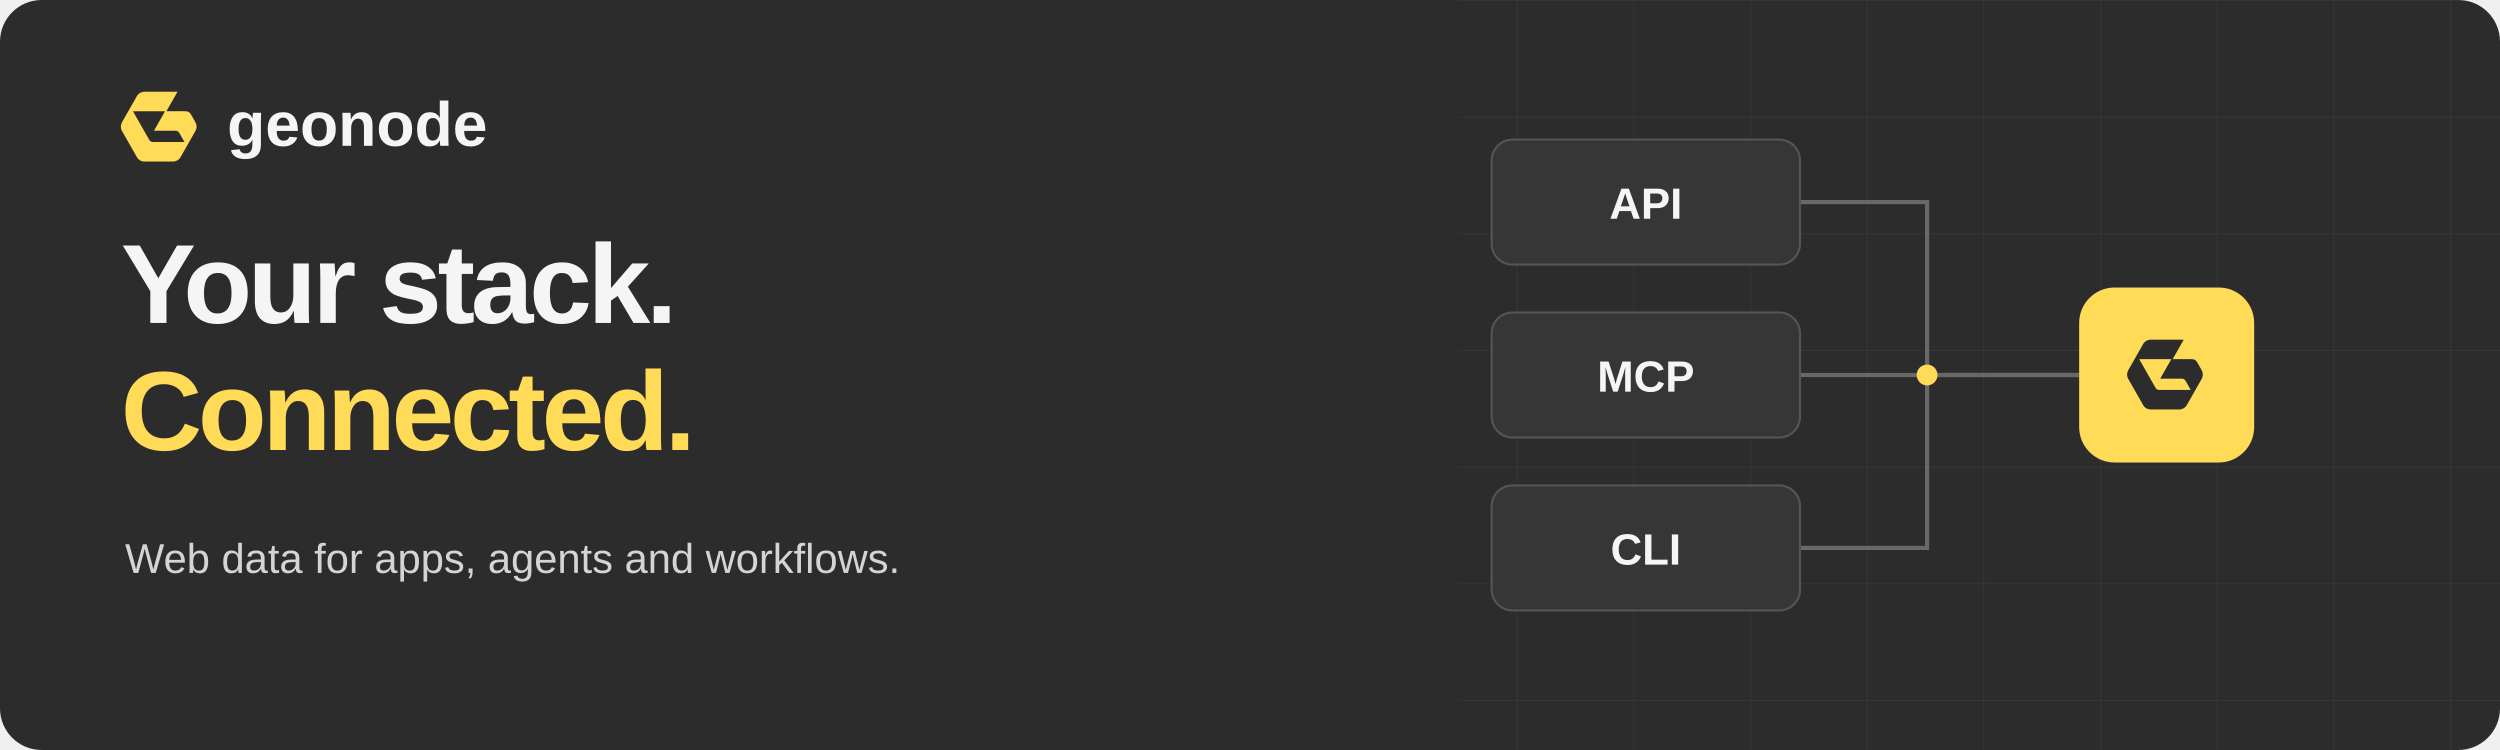
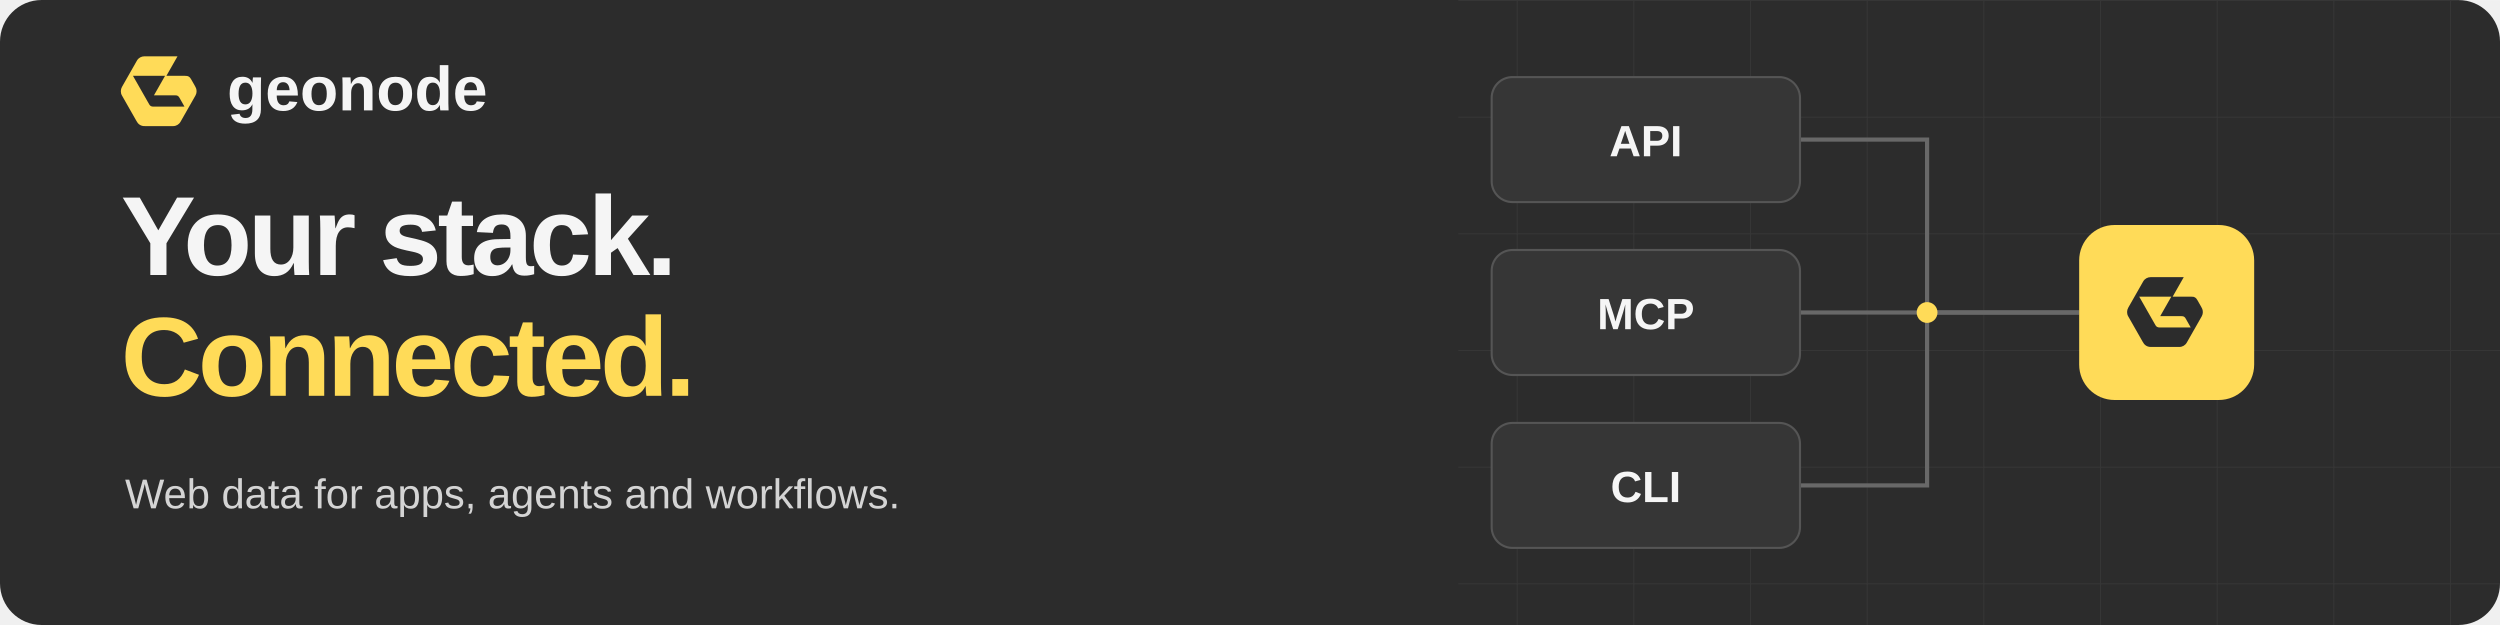
- <svg xmlns="http://www.w3.org/2000/svg" width="1200" height="360" viewBox="0 0 1200 360" role="img" aria-labelledby="title desc">
+ <svg xmlns="http://www.w3.org/2000/svg" width="1200" height="300" viewBox="0 0 1200 300" role="img" aria-labelledby="title desc">
  <defs>
    <pattern id="grid" width="56" height="56" patternUnits="userSpaceOnUse">
      <path d="M56 0H0V56" fill="none" stroke="#ffffff" stroke-opacity=".05" />
    </pattern>
  </defs>
-   <rect width="1200" height="360" rx="20" fill="#2c2c2c" />
-   <rect x="700" width="500" height="360" fill="url(#grid)" />
-   <g transform="translate(58 42)">
+   <rect width="1200" height="300" rx="20" fill="#2c2c2c" />
+   <rect x="700" width="500" height="300" fill="url(#grid)" />
+   <g transform="translate(58 25)">
    <path d="M21.902 11.367C21.905 11.382 21.911 11.39 21.921 11.39C24.753 11.391 27.657 11.39 30.635 11.389C31.242 11.388 31.66 11.416 31.89 11.474C32.392 11.599 32.817 11.846 33.165 12.214C33.345 12.406 33.532 12.676 33.727 13.026C34.341 14.131 34.957 15.213 35.575 16.272C35.826 16.703 36.003 17.056 36.104 17.333C36.526 18.486 36.435 19.774 35.822 20.849C33.478 24.965 31.087 29.168 28.646 33.458C27.912 34.747 26.551 35.536 25.104 35.537C20.654 35.54 16.161 35.539 11.624 35.535C11.283 35.535 10.989 35.541 10.678 35.492C9.679 35.338 8.845 34.876 8.174 34.107C8.009 33.917 7.776 33.559 7.478 33.035C5.186 29.008 2.864 24.931 0.515 20.804C-0.205 19.539 -0.15 17.931 0.554 16.696C2.894 12.585 5.287 8.38 7.736 4.08C8.482 2.768 9.863 2.029 11.336 2.028C15.669 2.028 20.943 2.027 27.158 2.028C27.18 2.028 27.193 2.052 27.182 2.07L21.906 11.341C21.902 11.348 21.9 11.358 21.902 11.367ZM15.934 20.754C15.919 20.754 15.91 20.736 15.917 20.723L21.202 11.442C21.213 11.422 21.199 11.397 21.176 11.397H5.874C5.852 11.397 5.838 11.421 5.849 11.441C8.45 16.01 11.048 20.574 13.642 25.13C14.047 25.843 14.682 26.172 15.473 26.171C20.535 26.164 25.544 26.163 30.499 26.169C30.517 26.169 30.529 26.149 30.52 26.132C29.702 24.695 28.91 23.295 28.144 21.933C27.84 21.39 27.486 21.01 26.863 20.825C26.691 20.774 26.416 20.748 26.039 20.75C22.623 20.761 19.256 20.762 15.934 20.754Z" fill="#ffdb58" />
  </g>
-   <text x="109" y="70" fill="#f5f5f5" font-size="30" font-weight="700" font-family="Arial,Helvetica,sans-serif">geonode</text>
-   <text x="58" y="155" fill="#f5f5f5" font-size="54" font-weight="700" letter-spacing="-2" font-family="Arial,Helvetica,sans-serif">Your stack.</text>
-   <text x="58" y="216" fill="#ffdb58" font-size="54" font-weight="700" letter-spacing="-2" font-family="Arial,Helvetica,sans-serif">Connected.</text>
-   <text x="60" y="275" fill="#d4d4d4" font-size="20" font-family="Arial,Helvetica,sans-serif">Web data for apps, agents and workflows.</text>
-   <g fill="none" stroke="#686868" stroke-width="2">
-     <path d="M864 97H925V180H998" />
-     <path d="M864 180H998" />
-     <path d="M864 263H925V180" />
+   <text x="109" y="53" fill="#f5f5f5" font-size="30" font-weight="700" font-family="Arial,Helvetica,sans-serif">geonode</text>
+   <text x="58" y="132" fill="#f5f5f5" font-size="54" font-weight="700" letter-spacing="-2" font-family="Arial,Helvetica,sans-serif">Your stack.</text>
+   <text x="58" y="190" fill="#ffdb58" font-size="54" font-weight="700" letter-spacing="-2" font-family="Arial,Helvetica,sans-serif">Connected.</text>
+   <text x="60" y="244" fill="#d4d4d4" font-size="20" font-family="Arial,Helvetica,sans-serif">Web data for apps, agents and workflows.</text>
+   <g transform="translate(0 -30)">
+     <g fill="none" stroke="#686868" stroke-width="2">
+       <path d="M864 97H925V180H998" />
+       <path d="M864 180H998" />
+       <path d="M864 263H925V180" />
+     </g>
+     <g fill="#363636" stroke="#555555">
+       <rect x="716" y="67" width="148" height="60" rx="10" />
+       <rect x="716" y="150" width="148" height="60" rx="10" />
+       <rect x="716" y="233" width="148" height="60" rx="10" />
+     </g>
+     <g fill="#f5f5f5" font-size="21" font-weight="600" font-family="Arial,Helvetica,sans-serif" text-anchor="middle">
+       <text x="790" y="105">API</text>
+       <text x="790" y="188">MCP</text>
+       <text x="790" y="271">CLI</text>
+     </g>
+     <rect x="998" y="138" width="84" height="84" rx="17" fill="#ffdb58" />
+     <g transform="translate(1021 161)">
+       <path d="M21.902 11.367C21.905 11.382 21.911 11.39 21.921 11.39C24.753 11.391 27.657 11.39 30.635 11.389C31.242 11.388 31.66 11.416 31.89 11.474C32.392 11.599 32.817 11.846 33.165 12.214C33.345 12.406 33.532 12.676 33.727 13.026C34.341 14.131 34.957 15.213 35.575 16.272C35.826 16.703 36.003 17.056 36.104 17.333C36.526 18.486 36.435 19.774 35.822 20.849C33.478 24.965 31.087 29.168 28.646 33.458C27.912 34.747 26.551 35.536 25.104 35.537C20.654 35.54 16.161 35.539 11.624 35.535C11.283 35.535 10.989 35.541 10.678 35.492C9.679 35.338 8.845 34.876 8.174 34.107C8.009 33.917 7.776 33.559 7.478 33.035C5.186 29.008 2.864 24.931 0.515 20.804C-0.205 19.539 -0.15 17.931 0.554 16.696C2.894 12.585 5.287 8.38 7.736 4.08C8.482 2.768 9.863 2.029 11.336 2.028C15.669 2.028 20.943 2.027 27.158 2.028C27.18 2.028 27.193 2.052 27.182 2.07L21.906 11.341C21.902 11.348 21.9 11.358 21.902 11.367ZM15.934 20.754C15.919 20.754 15.91 20.736 15.917 20.723L21.202 11.442C21.213 11.422 21.199 11.397 21.176 11.397H5.874C5.852 11.397 5.838 11.421 5.849 11.441C8.45 16.01 11.048 20.574 13.642 25.13C14.047 25.843 14.682 26.172 15.473 26.171C20.535 26.164 25.544 26.163 30.499 26.169C30.517 26.169 30.529 26.149 30.52 26.132C29.702 24.695 28.91 23.295 28.144 21.933C27.84 21.39 27.486 21.01 26.863 20.825C26.691 20.774 26.416 20.748 26.039 20.75C22.623 20.761 19.256 20.762 15.934 20.754Z" fill="#2c2c2c" />
+     </g>
+     <circle cx="925" cy="180" r="5" fill="#ffdb58" />
  </g>
-   <g fill="#363636" stroke="#555555">
-     <rect x="716" y="67" width="148" height="60" rx="10" />
-     <rect x="716" y="150" width="148" height="60" rx="10" />
-     <rect x="716" y="233" width="148" height="60" rx="10" />
-   </g>
-   <g fill="#f5f5f5" font-size="21" font-weight="600" font-family="Arial,Helvetica,sans-serif" text-anchor="middle">
-     <text x="790" y="105">API</text>
-     <text x="790" y="188">MCP</text>
-     <text x="790" y="271">CLI</text>
-   </g>
-   <rect x="998" y="138" width="84" height="84" rx="17" fill="#ffdb58" />
-   <g transform="translate(1021 161)">
-     <path d="M21.902 11.367C21.905 11.382 21.911 11.39 21.921 11.39C24.753 11.391 27.657 11.39 30.635 11.389C31.242 11.388 31.66 11.416 31.89 11.474C32.392 11.599 32.817 11.846 33.165 12.214C33.345 12.406 33.532 12.676 33.727 13.026C34.341 14.131 34.957 15.213 35.575 16.272C35.826 16.703 36.003 17.056 36.104 17.333C36.526 18.486 36.435 19.774 35.822 20.849C33.478 24.965 31.087 29.168 28.646 33.458C27.912 34.747 26.551 35.536 25.104 35.537C20.654 35.54 16.161 35.539 11.624 35.535C11.283 35.535 10.989 35.541 10.678 35.492C9.679 35.338 8.845 34.876 8.174 34.107C8.009 33.917 7.776 33.559 7.478 33.035C5.186 29.008 2.864 24.931 0.515 20.804C-0.205 19.539 -0.15 17.931 0.554 16.696C2.894 12.585 5.287 8.38 7.736 4.08C8.482 2.768 9.863 2.029 11.336 2.028C15.669 2.028 20.943 2.027 27.158 2.028C27.18 2.028 27.193 2.052 27.182 2.07L21.906 11.341C21.902 11.348 21.9 11.358 21.902 11.367ZM15.934 20.754C15.919 20.754 15.91 20.736 15.917 20.723L21.202 11.442C21.213 11.422 21.199 11.397 21.176 11.397H5.874C5.852 11.397 5.838 11.421 5.849 11.441C8.45 16.01 11.048 20.574 13.642 25.13C14.047 25.843 14.682 26.172 15.473 26.171C20.535 26.164 25.544 26.163 30.499 26.169C30.517 26.169 30.529 26.149 30.52 26.132C29.702 24.695 28.91 23.295 28.144 21.933C27.84 21.39 27.486 21.01 26.863 20.825C26.691 20.774 26.416 20.748 26.039 20.75C22.623 20.761 19.256 20.762 15.934 20.754Z" fill="#2c2c2c" />
-   </g>
-   <circle cx="925" cy="180" r="5" fill="#ffdb58" />
</svg>
